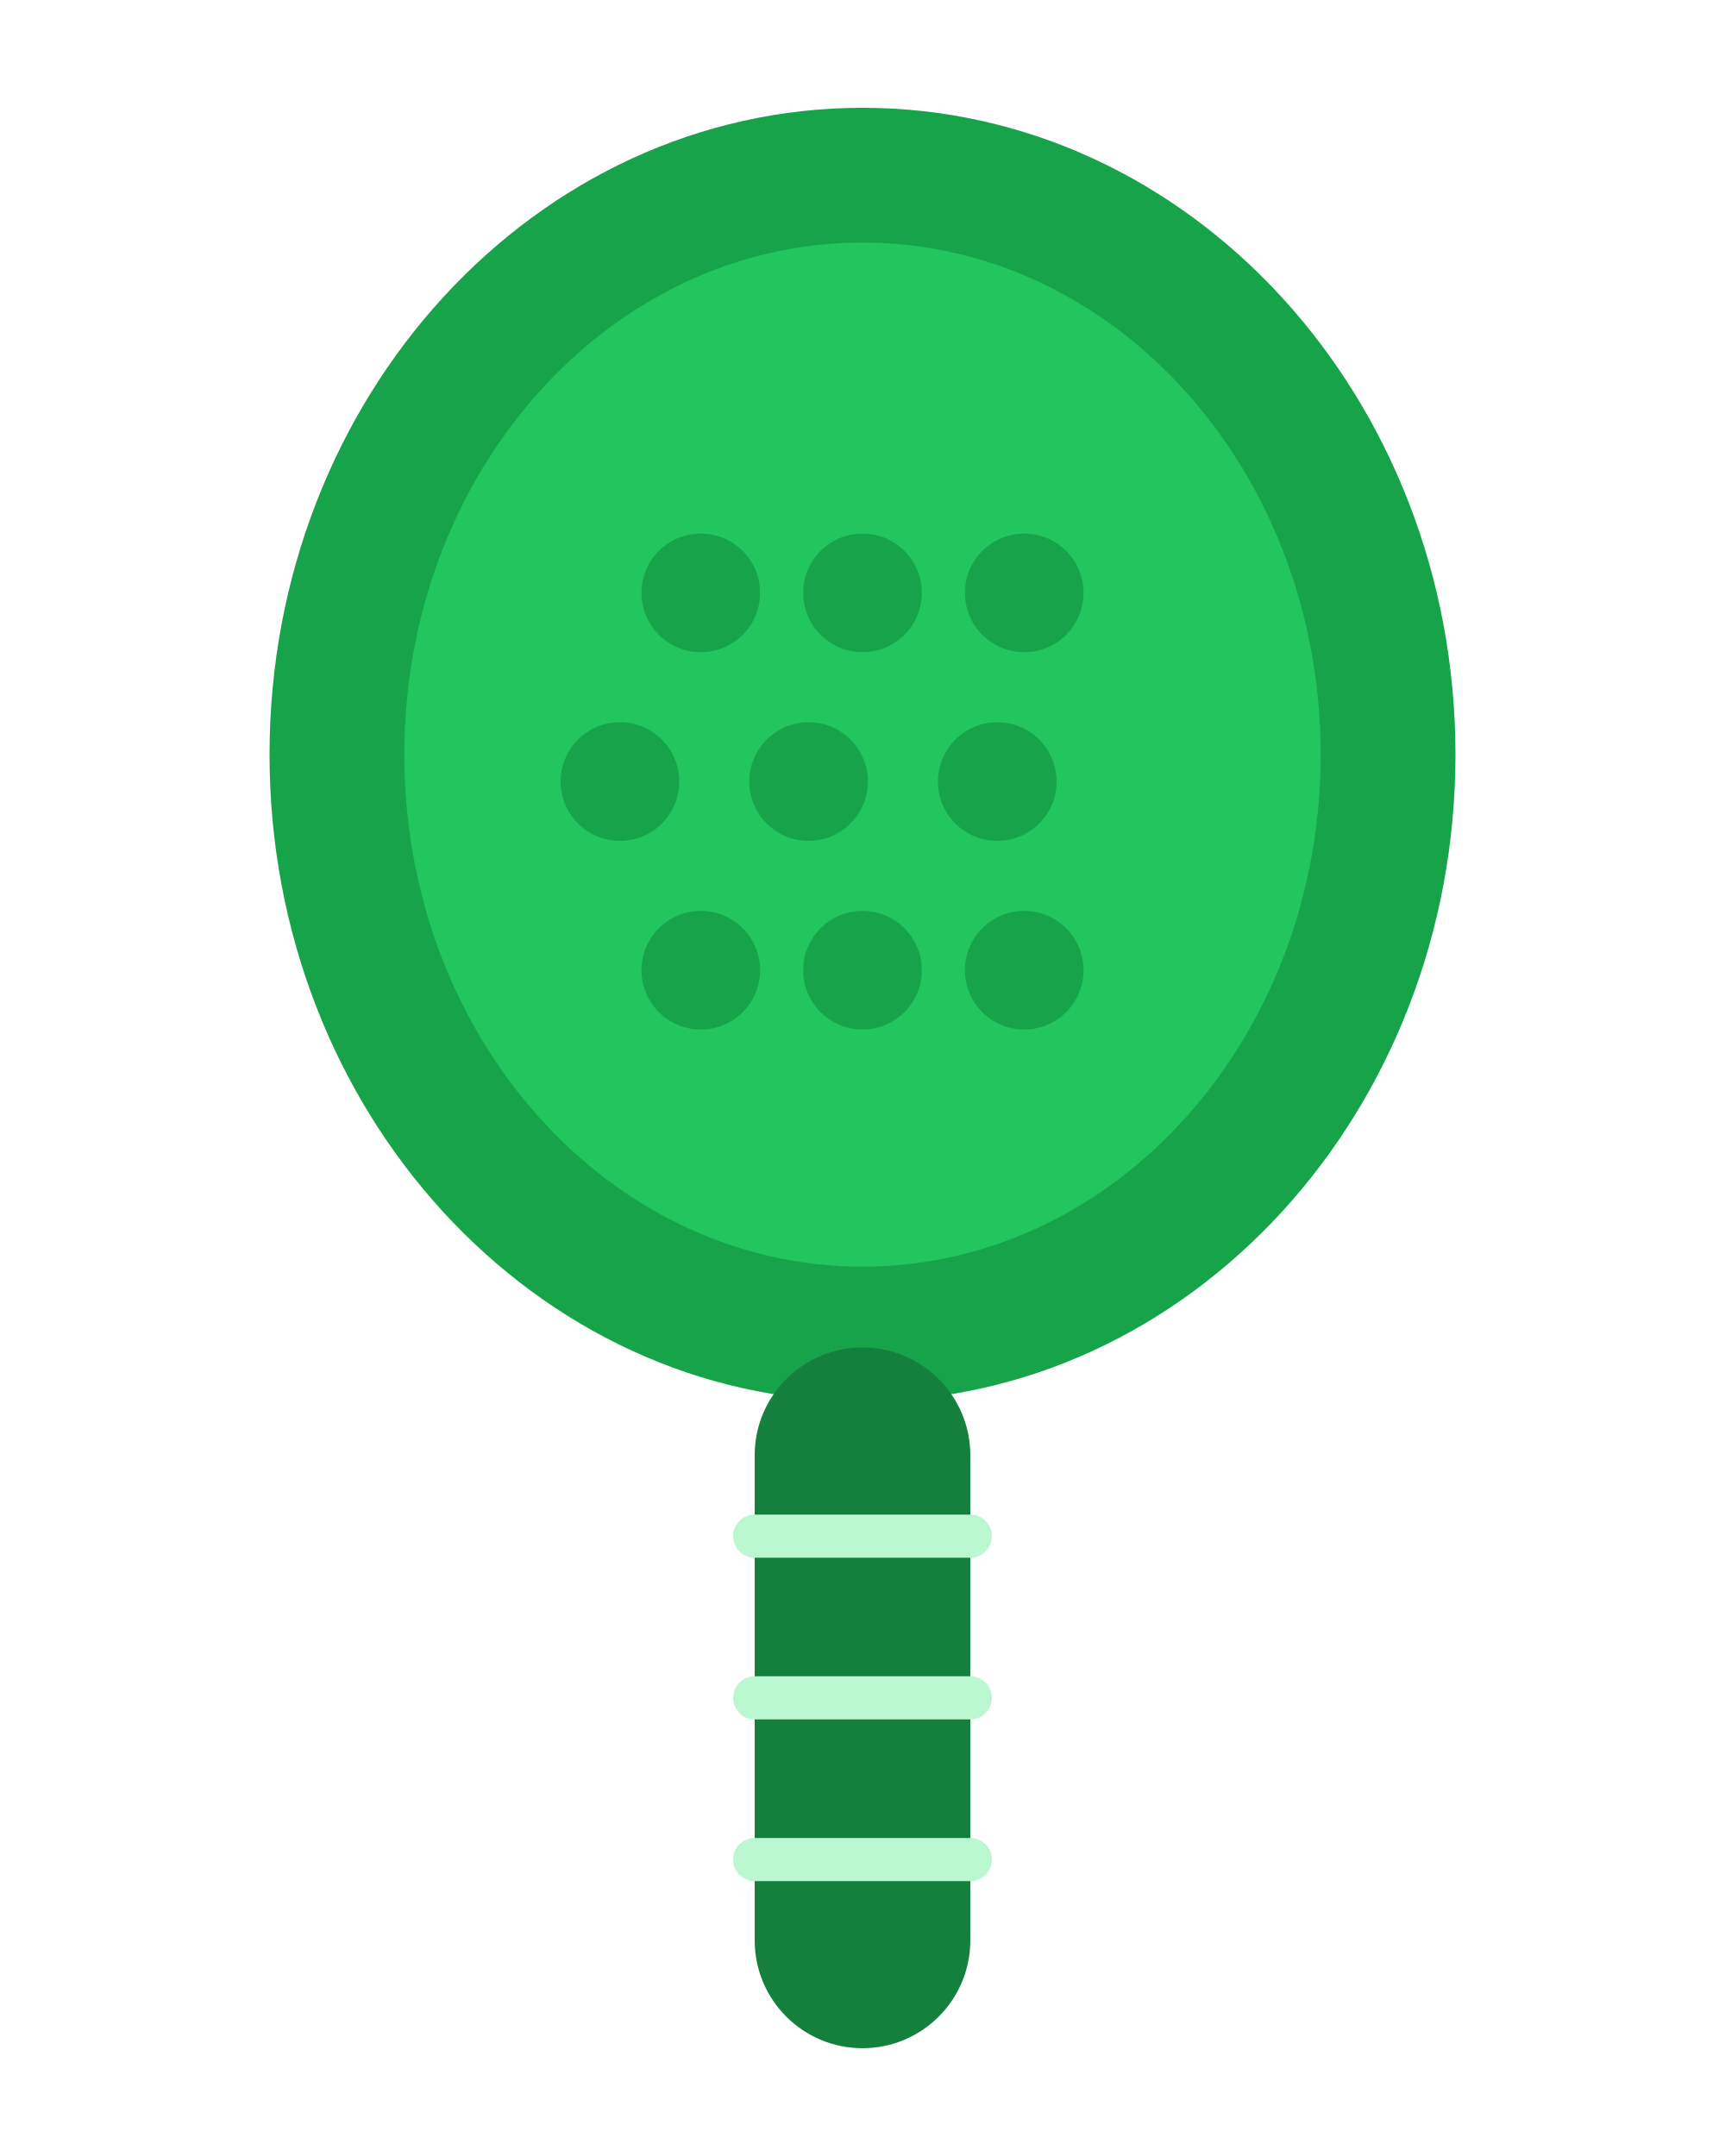
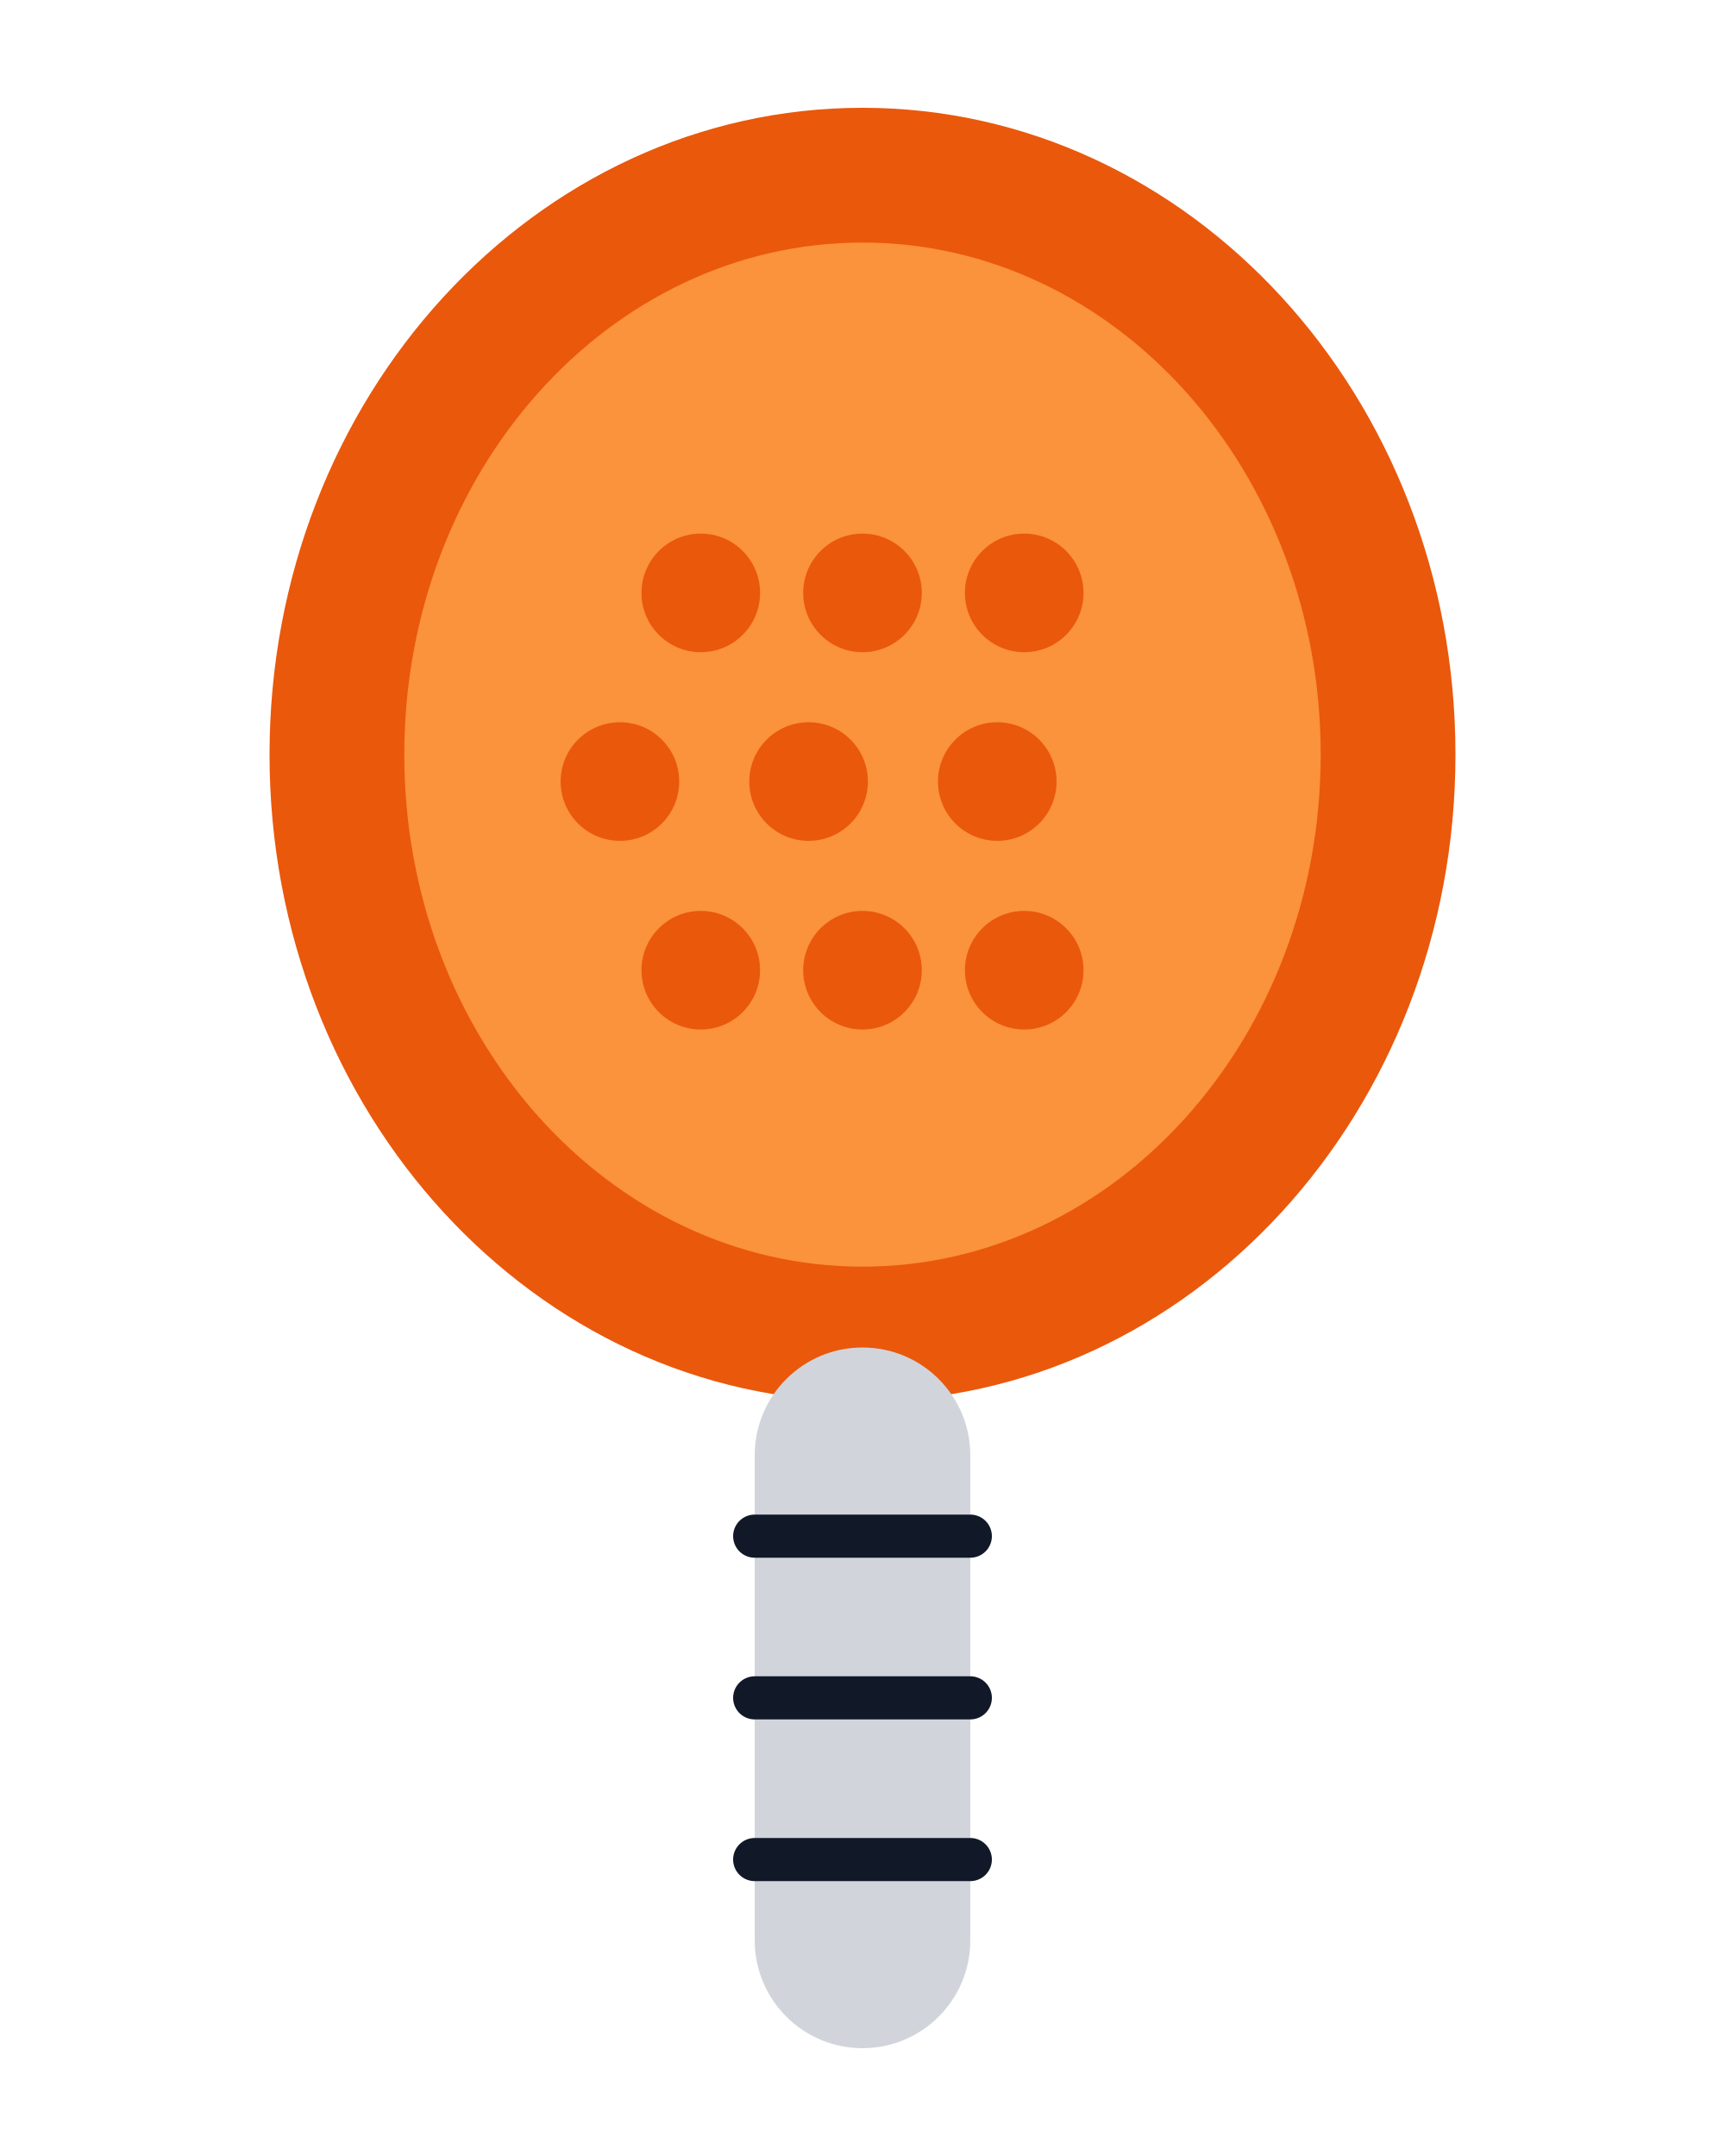
<svg xmlns="http://www.w3.org/2000/svg" viewBox="0 0 32 40">
-   <ellipse cx="16" cy="14" rx="11" ry="12" fill="#16a34a" />
-   <ellipse cx="16" cy="14" rx="8.5" ry="9.5" fill="#22c55e" />
-   <circle cx="13" cy="11" r="1.1" fill="#16a34a" />
-   <circle cx="16" cy="11" r="1.1" fill="#16a34a" />
-   <circle cx="19" cy="11" r="1.1" fill="#16a34a" />
-   <circle cx="11.5" cy="14.5" r="1.1" fill="#16a34a" />
-   <circle cx="15" cy="14.5" r="1.1" fill="#16a34a" />
-   <circle cx="18.5" cy="14.5" r="1.1" fill="#16a34a" />
-   <circle cx="13" cy="18" r="1.1" fill="#16a34a" />
-   <circle cx="16" cy="18" r="1.1" fill="#16a34a" />
-   <circle cx="19" cy="18" r="1.1" fill="#16a34a" />
-   <rect x="14" y="25" width="4" height="13" rx="2" fill="#15803d" />
-   <line x1="14" y1="28.5" x2="18" y2="28.5" stroke="#bbf7d0" stroke-width="0.8" stroke-linecap="round" />
-   <line x1="14" y1="31.5" x2="18" y2="31.5" stroke="#bbf7d0" stroke-width="0.8" stroke-linecap="round" />
-   <line x1="14" y1="34.5" x2="18" y2="34.5" stroke="#bbf7d0" stroke-width="0.8" stroke-linecap="round" />
+   <ellipse cx="16" cy="14" rx="11" ry="12" fill="#ea580c" />
+   <ellipse cx="16" cy="14" rx="8.5" ry="9.5" fill="#fb923c" />
+   <circle cx="13" cy="11" r="1.1" fill="#ea580c" />
+   <circle cx="16" cy="11" r="1.1" fill="#ea580c" />
+   <circle cx="19" cy="11" r="1.1" fill="#ea580c" />
+   <circle cx="11.5" cy="14.5" r="1.1" fill="#ea580c" />
+   <circle cx="15" cy="14.5" r="1.1" fill="#ea580c" />
+   <circle cx="18.5" cy="14.5" r="1.1" fill="#ea580c" />
+   <circle cx="13" cy="18" r="1.1" fill="#ea580c" />
+   <circle cx="16" cy="18" r="1.1" fill="#ea580c" />
+   <circle cx="19" cy="18" r="1.1" fill="#ea580c" />
+   <rect x="14" y="25" width="4" height="13" rx="2" fill="#d1d5db" />
+   <line x1="14" y1="28.5" x2="18" y2="28.5" stroke="#111827" stroke-width="0.8" stroke-linecap="round" />
+   <line x1="14" y1="31.5" x2="18" y2="31.5" stroke="#111827" stroke-width="0.8" stroke-linecap="round" />
+   <line x1="14" y1="34.5" x2="18" y2="34.5" stroke="#111827" stroke-width="0.8" stroke-linecap="round" />
</svg>
